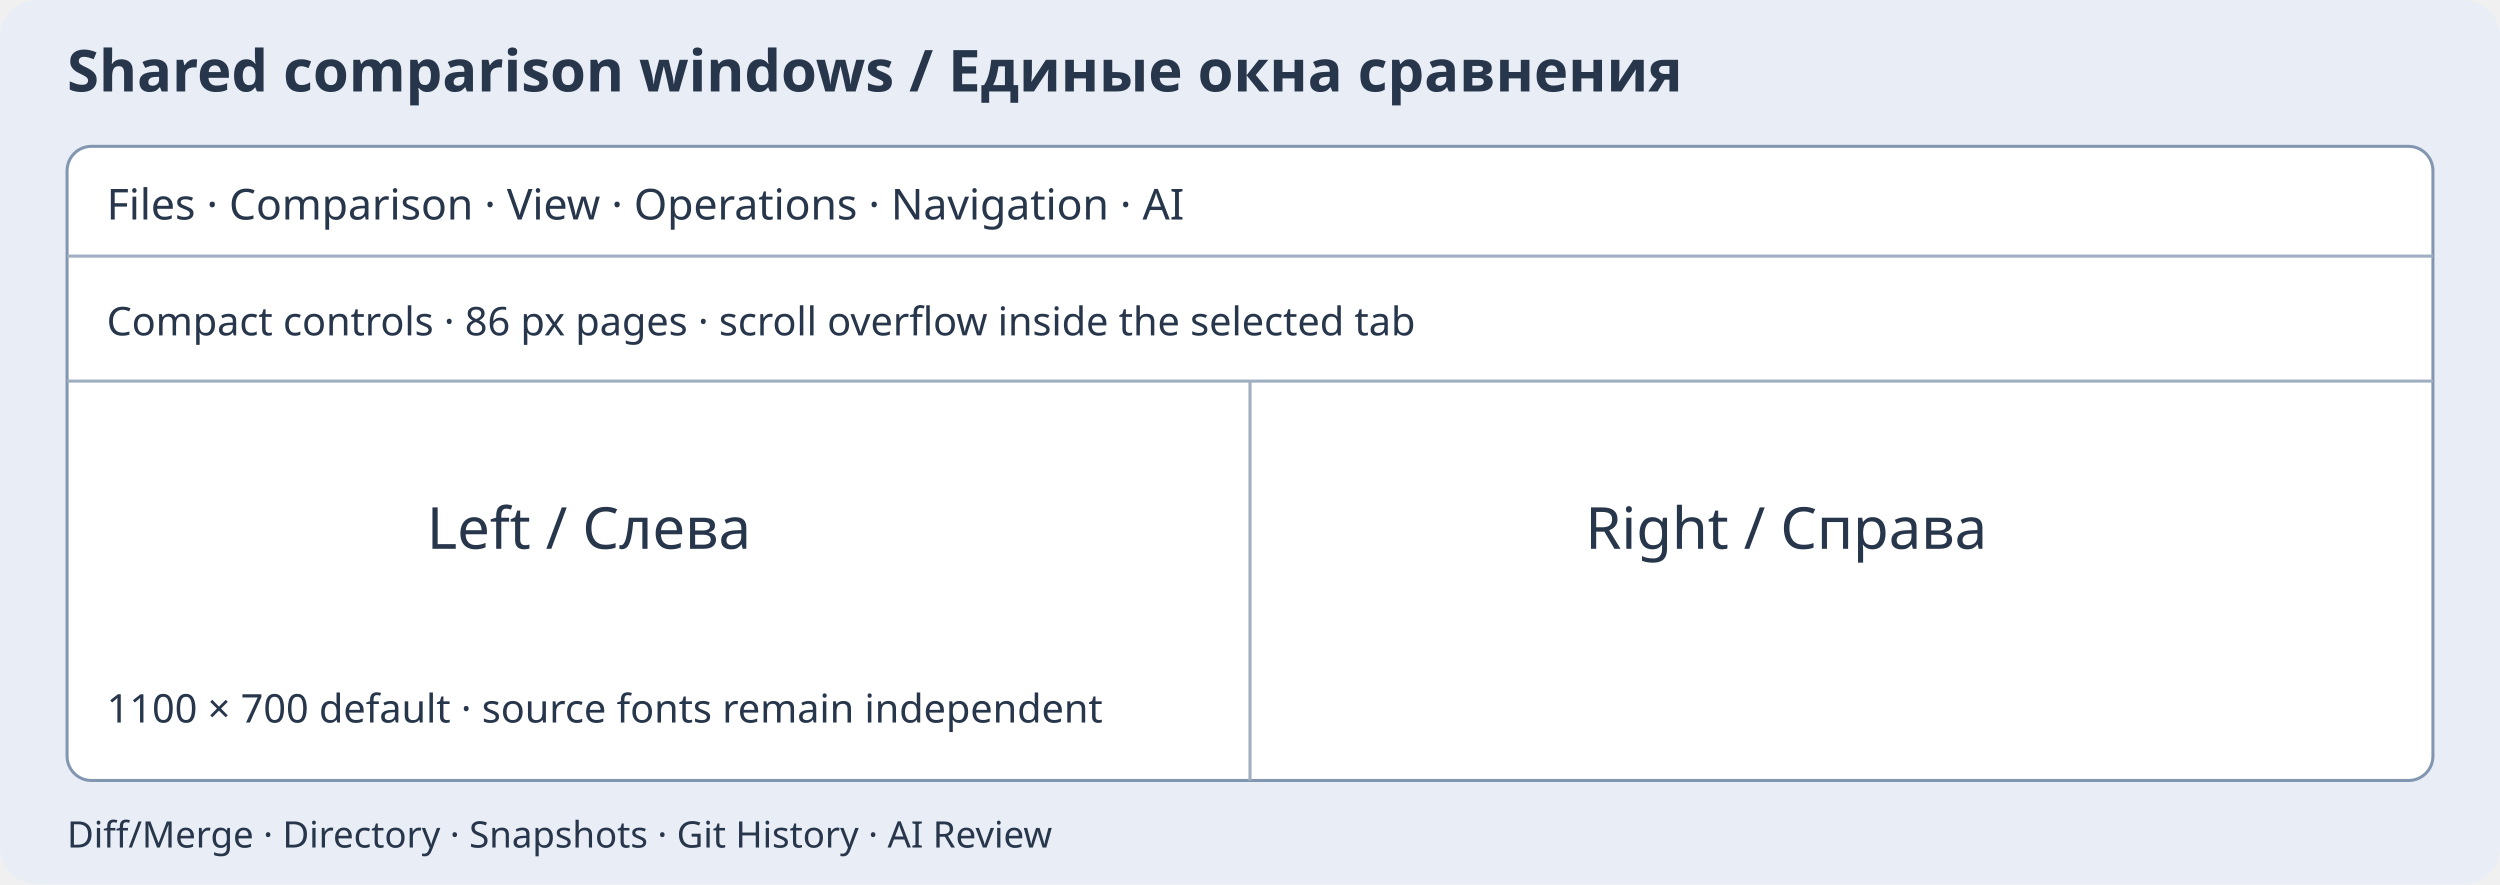
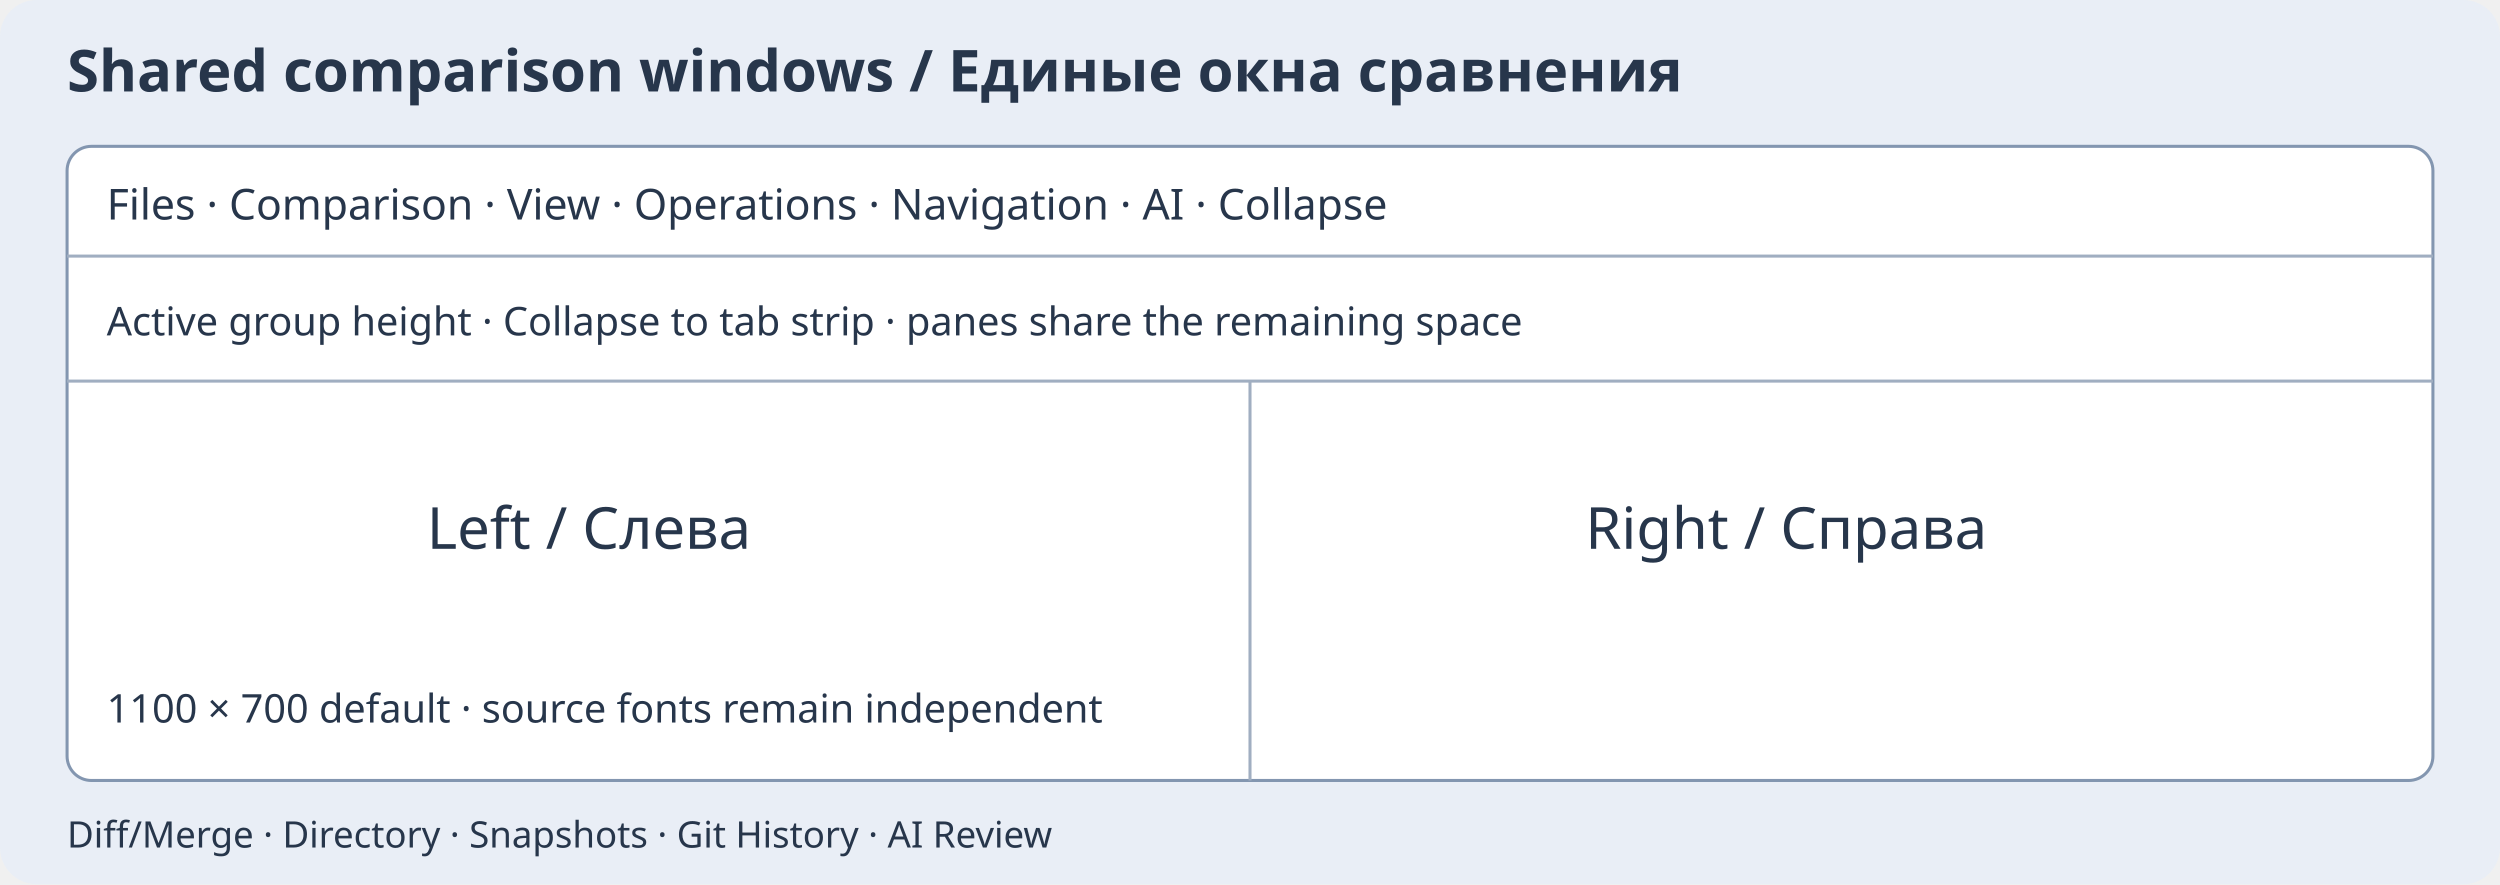
<svg xmlns="http://www.w3.org/2000/svg" width="820" height="290" viewBox="0 0 820 290">
  <rect width="820" height="290" rx="12" fill="#e9eef6" />
  <g font-family="sans-serif" fill="#27364b">
    <text x="22" y="30" font-size="19" font-weight="bold">Shared comparison windows / Единые окна сравнения</text>
    <rect x="22" y="48" width="776" height="208" rx="8" fill="#fff" stroke="#8396b0" />
    <path d="M22 84h776M22 125h776M410 125v131" stroke="#a0aec1" />
-     <text x="35" y="72" font-size="14">Files · Comparison · View · Operations · Navigation · AI</text>
-     <text x="35" y="110" font-size="13">Compact controls · 86 px pages · scroll overflow inside the selected tab</text>
+     <text x="35" y="72" font-size="14">Files · Comparison · View · Operations · Navigation · AI · Collapse</text>
+     <text x="35" y="110" font-size="13">Active group height · Collapse to tab strip · panes share the remaining space</text>
    <text x="140" y="180" font-size="19">Left / Слева</text>
    <text x="520" y="180" font-size="19">Right / Справа</text>
    <text x="35" y="237" font-size="13">1100 × 700 default · source fonts remain independent</text>
    <text x="22" y="278" font-size="12">Diff/Merge · Directory · Snapshots · Git History · AI Review</text>
  </g>
</svg>
